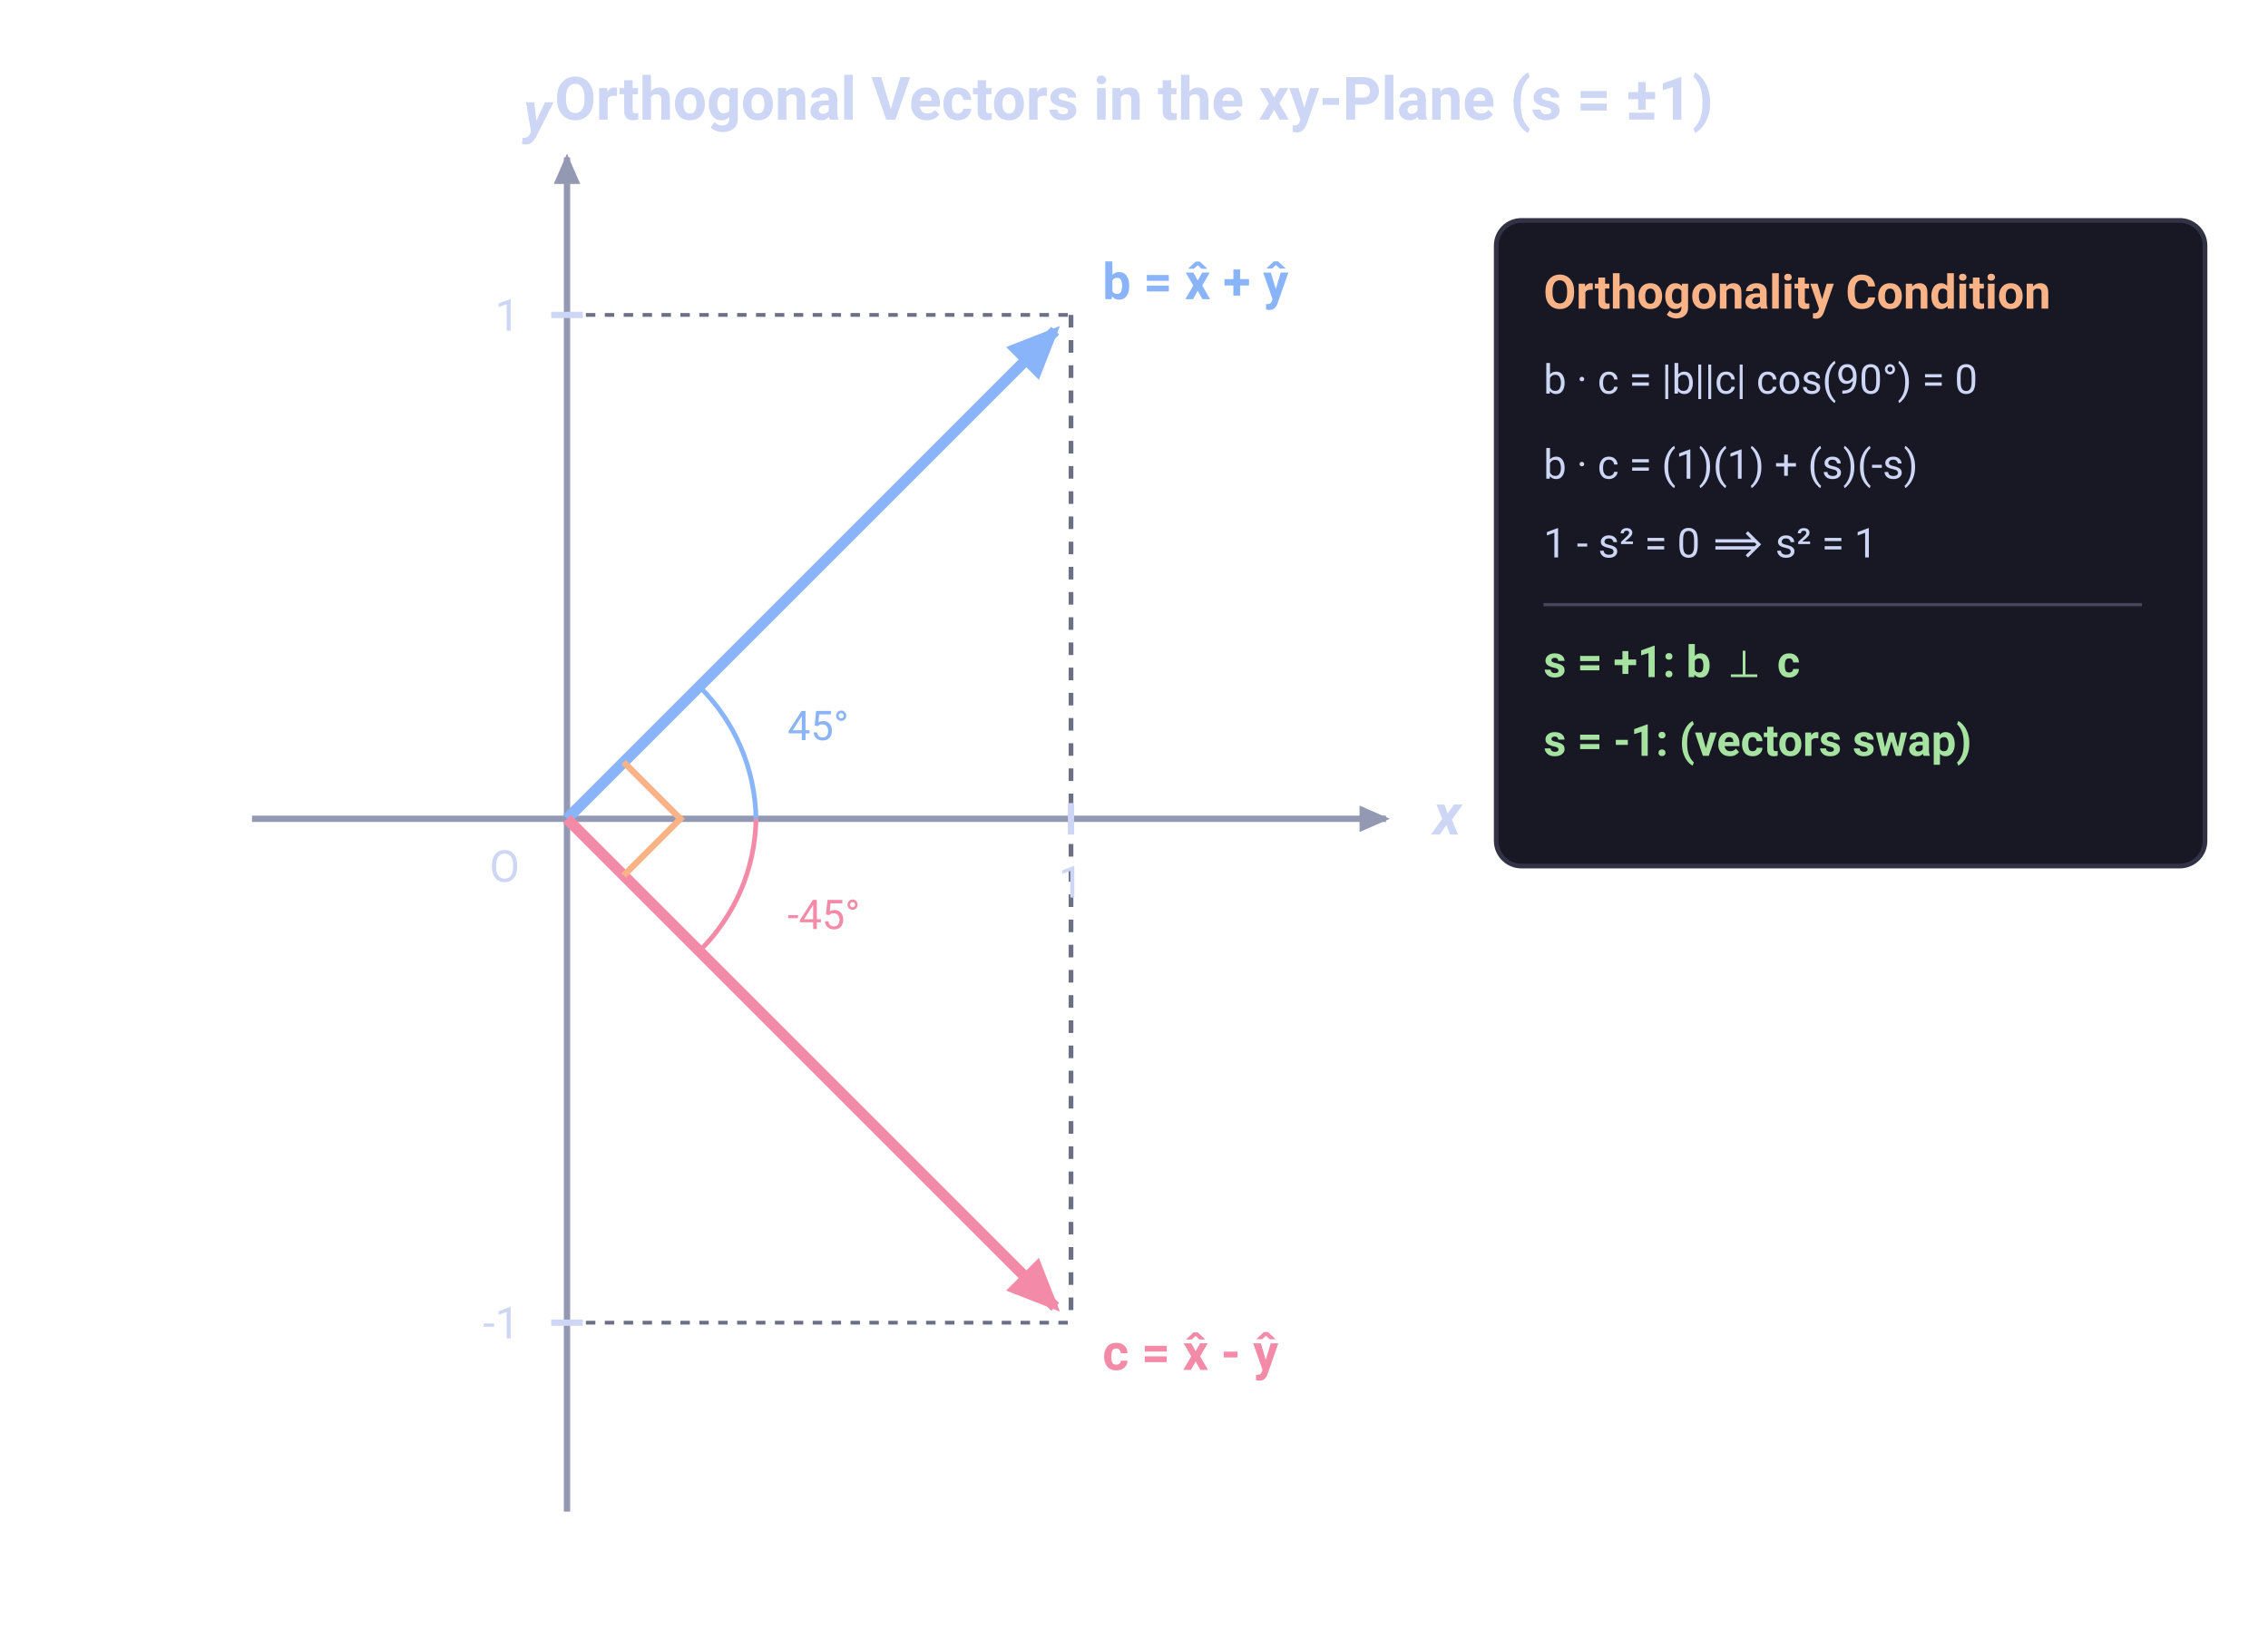
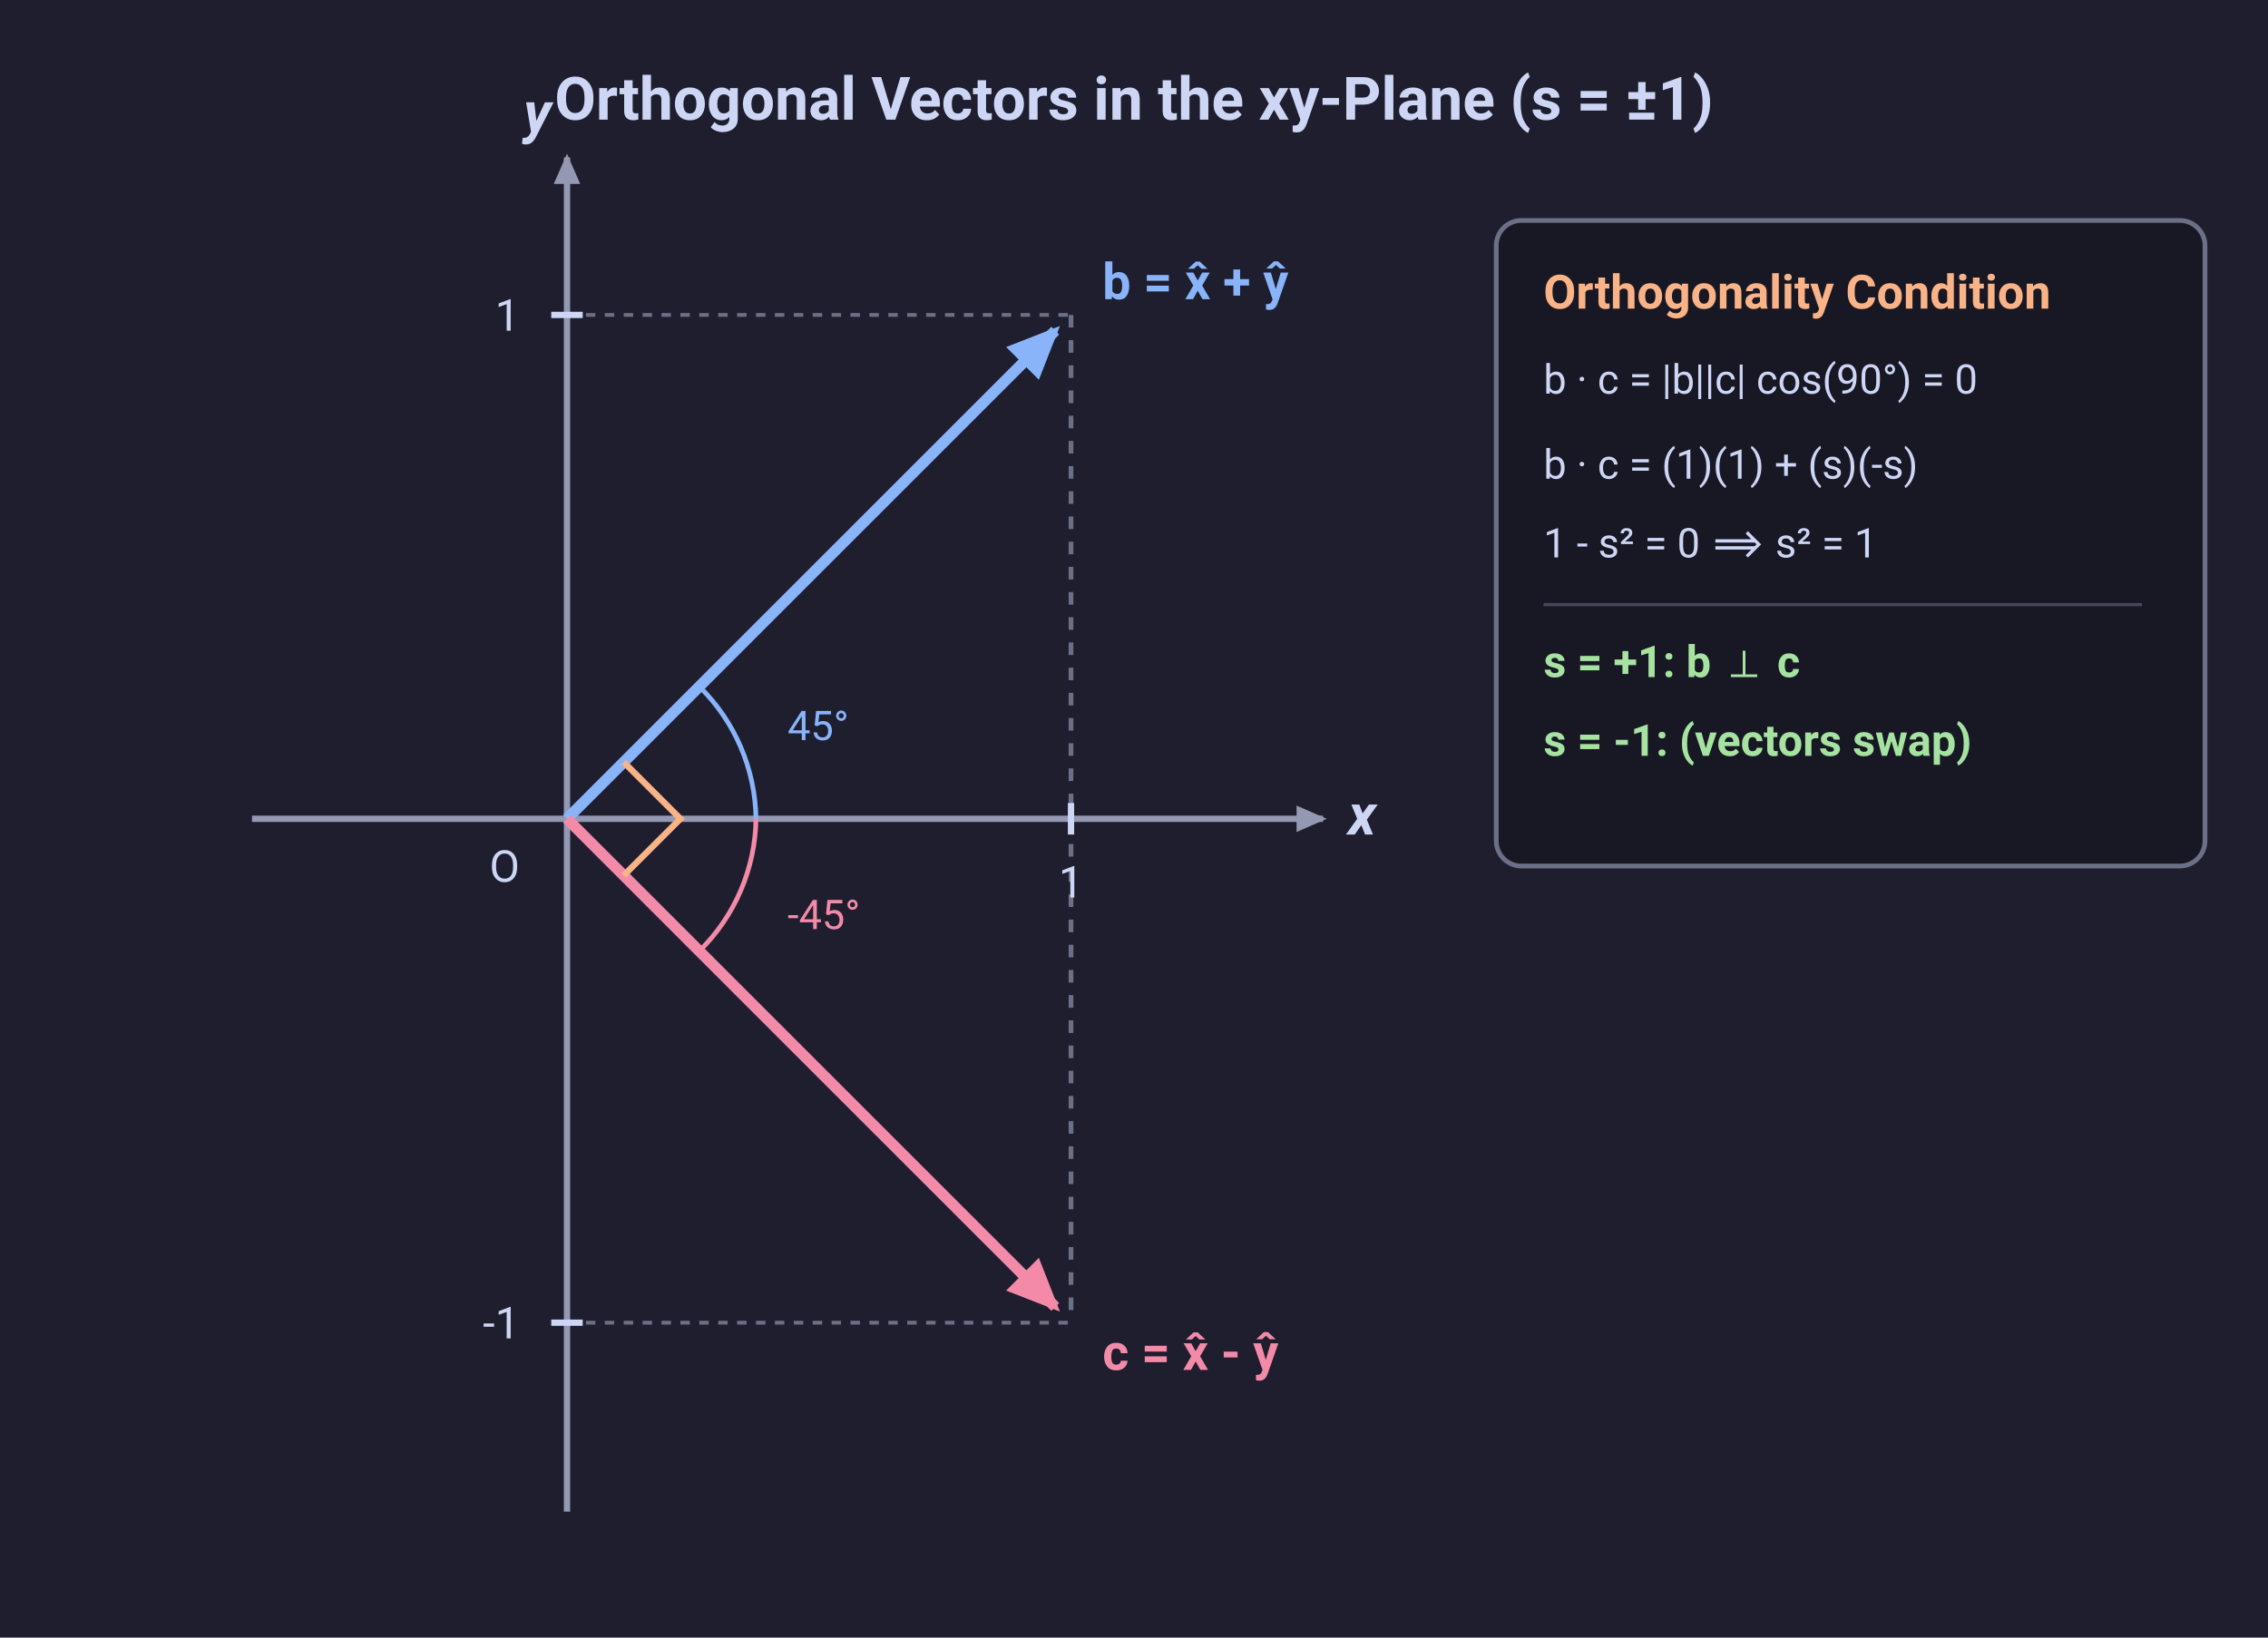
- <svg xmlns="http://www.w3.org/2000/svg" viewBox="0 0 720 520" width="100%" height="auto" style="background-color: #1e1e2e; font-family: -apple-system, BlinkMacSystemFont, 'Segoe UI', Roboto, Helvetica, Arial, sans-serif;">
+ <svg xmlns="http://www.w3.org/2000/svg" viewBox="0 0 720 520" width="720" height="520" font-family="-apple-system, BlinkMacSystemFont, 'Segoe UI', Roboto, Helvetica, Arial, sans-serif">
  <defs>
    <marker id="arrow-axis" viewBox="0 0 10 10" refX="7" refY="5" markerWidth="6" markerHeight="6" orient="auto-start-reverse">
      <path d="M 0 1.5 L 8 5 L 0 8.5 z" fill="#9399b2" />
    </marker>
    <marker id="arrow-b" viewBox="0 0 10 10" refX="7" refY="5" markerWidth="6" markerHeight="6" orient="auto-start-reverse">
      <path d="M 0 1.5 L 8 5 L 0 8.5 z" fill="#89b4fa" />
    </marker>
    <marker id="arrow-c" viewBox="0 0 10 10" refX="7" refY="5" markerWidth="6" markerHeight="6" orient="auto-start-reverse">
      <path d="M 0 1.5 L 8 5 L 0 8.5 z" fill="#f38ba8" />
    </marker>
  </defs>
+   <rect width="720" height="520" fill="#1e1e2e" />
  <text x="360" y="38" text-anchor="middle" fill="#cdd6f4" font-size="19" font-weight="600">Orthogonal Vectors in the xy-Plane (s = ±1)</text>
-   <line x1="80" y1="260" x2="440" y2="260" stroke="#9399b2" stroke-width="2" marker-end="url(#arrow-axis)" />
-   <text x="455" y="265" fill="#cdd6f4" font-size="18" font-style="italic" font-weight="bold">x</text>
+   <line x1="80" y1="260" x2="420" y2="260" stroke="#9399b2" stroke-width="2" marker-end="url(#arrow-axis)" />
+   <text x="428" y="265" fill="#cdd6f4" font-size="18" font-style="italic" font-weight="bold">x</text>
  <line x1="180" y1="480" x2="180" y2="50" stroke="#9399b2" stroke-width="2" marker-end="url(#arrow-axis)" />
  <text x="175" y="42" fill="#cdd6f4" font-size="18" font-style="italic" font-weight="bold" text-anchor="end">y</text>
  <line x1="340" y1="100" x2="340" y2="420" stroke="#6c7086" stroke-width="1.5" stroke-dasharray="4,4" />
  <line x1="180" y1="100" x2="340" y2="100" stroke="#6c7086" stroke-width="1.2" stroke-dasharray="3,3" />
  <line x1="180" y1="420" x2="340" y2="420" stroke="#6c7086" stroke-width="1.2" stroke-dasharray="3,3" />
  <line x1="340" y1="255" x2="340" y2="265" stroke="#cdd6f4" stroke-width="2" />
  <text x="340" y="285" fill="#cdd6f4" font-size="14" text-anchor="middle">1</text>
  <line x1="175" y1="100" x2="185" y2="100" stroke="#cdd6f4" stroke-width="2" />
  <text x="165" y="105" fill="#cdd6f4" font-size="14" text-anchor="end">1</text>
  <line x1="175" y1="420" x2="185" y2="420" stroke="#cdd6f4" stroke-width="2" />
  <text x="165" y="425" fill="#cdd6f4" font-size="14" text-anchor="end">-1</text>
  <text x="165" y="280" fill="#cdd6f4" font-size="14" text-anchor="end">O</text>
  <line x1="180" y1="260" x2="335" y2="105" stroke="#89b4fa" stroke-width="3.5" marker-end="url(#arrow-b)" />
  <text x="350" y="95" fill="#89b4fa" font-size="16" font-weight="bold">b = x̂ + ŷ</text>
  <line x1="180" y1="260" x2="335" y2="415" stroke="#f38ba8" stroke-width="3.5" marker-end="url(#arrow-c)" />
  <text x="350" y="435" fill="#f38ba8" font-size="16" font-weight="bold">c = x̂ - ŷ</text>
  <path d="M 198 242 L 216 260 L 198 278" fill="none" stroke="#fab387" stroke-width="2" />
  <path d="M 240 260 A 60 60 0 0 0 222 218" fill="none" stroke="#89b4fa" stroke-width="1.5" />
  <text x="250" y="235" fill="#89b4fa" font-size="13">45°</text>
  <path d="M 240 260 A 60 60 0 0 1 222 302" fill="none" stroke="#f38ba8" stroke-width="1.5" />
  <text x="250" y="295" fill="#f38ba8" font-size="13">-45°</text>
-   <rect x="475" y="70" width="225" height="205" rx="8" fill="#181825" stroke="#313244" stroke-width="1.5" />
+   <rect x="475" y="70" width="225" height="205" rx="8" fill="#181825" stroke="#6c7086" stroke-width="1.5" />
  <text x="490" y="98" fill="#fab387" font-size="15" font-weight="bold">Orthogonality Condition</text>
  <text x="490" y="125" fill="#cdd6f4" font-size="13">b · c = |b||c| cos(90°) = 0</text>
  <text x="490" y="152" fill="#cdd6f4" font-size="13">b · c = (1)(1) + (s)(-s)</text>
  <text x="490" y="177" fill="#cdd6f4" font-size="13">1 - s² = 0 ⟹ s² = 1</text>
  <line x1="490" y1="192" x2="680" y2="192" stroke="#45475a" stroke-width="1" />
  <text x="490" y="215" fill="#a6e3a1" font-size="14" font-weight="bold">s = +1:  b ⊥ c</text>
  <text x="490" y="240" fill="#a6e3a1" font-size="14" font-weight="bold">s = -1:  (vectors swap)</text>
</svg>
